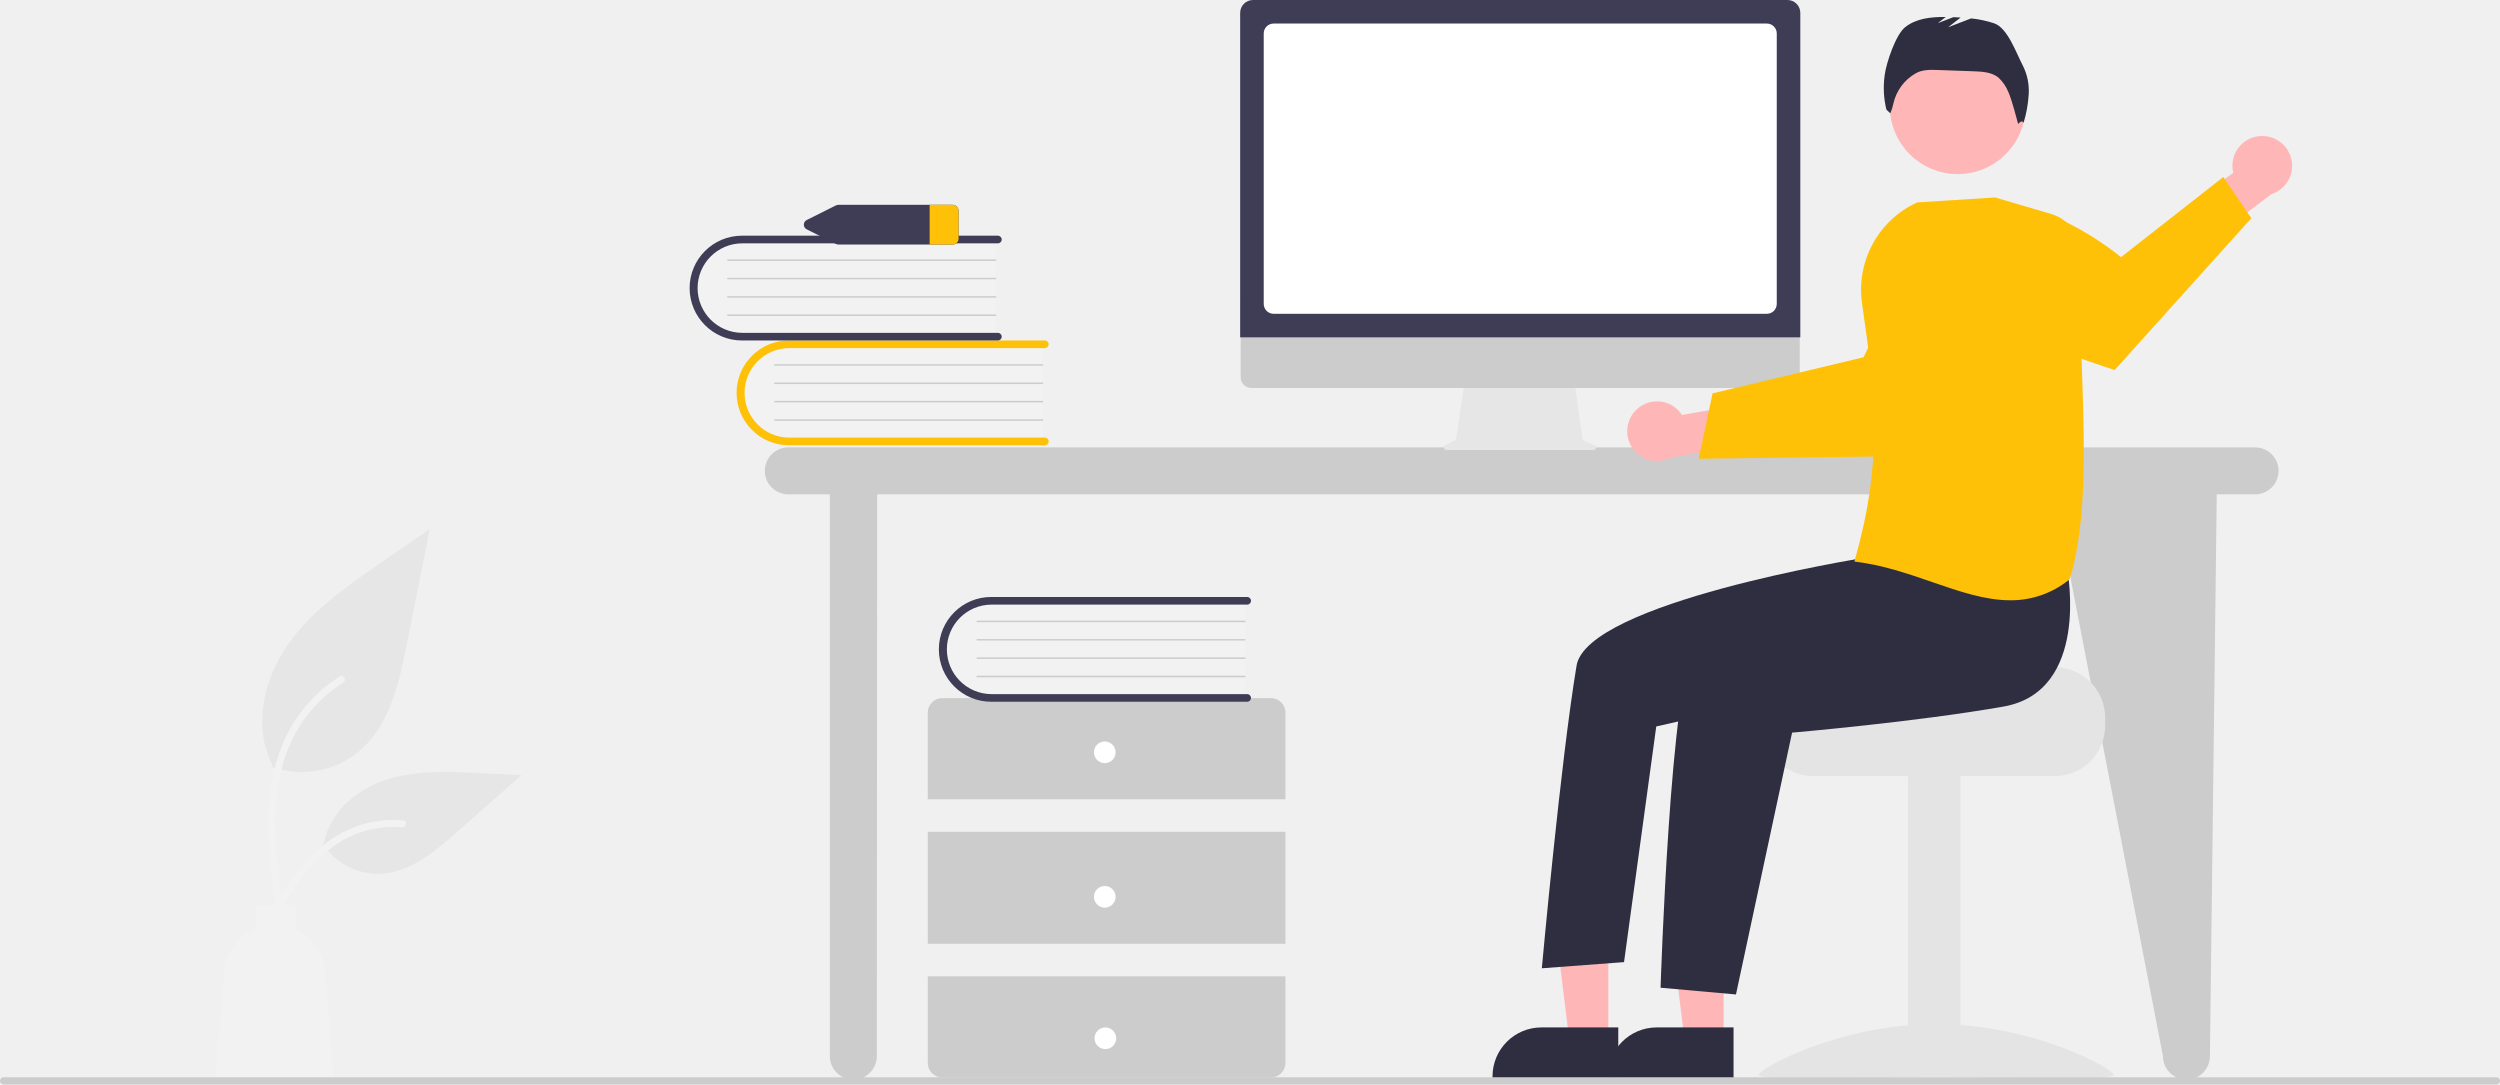
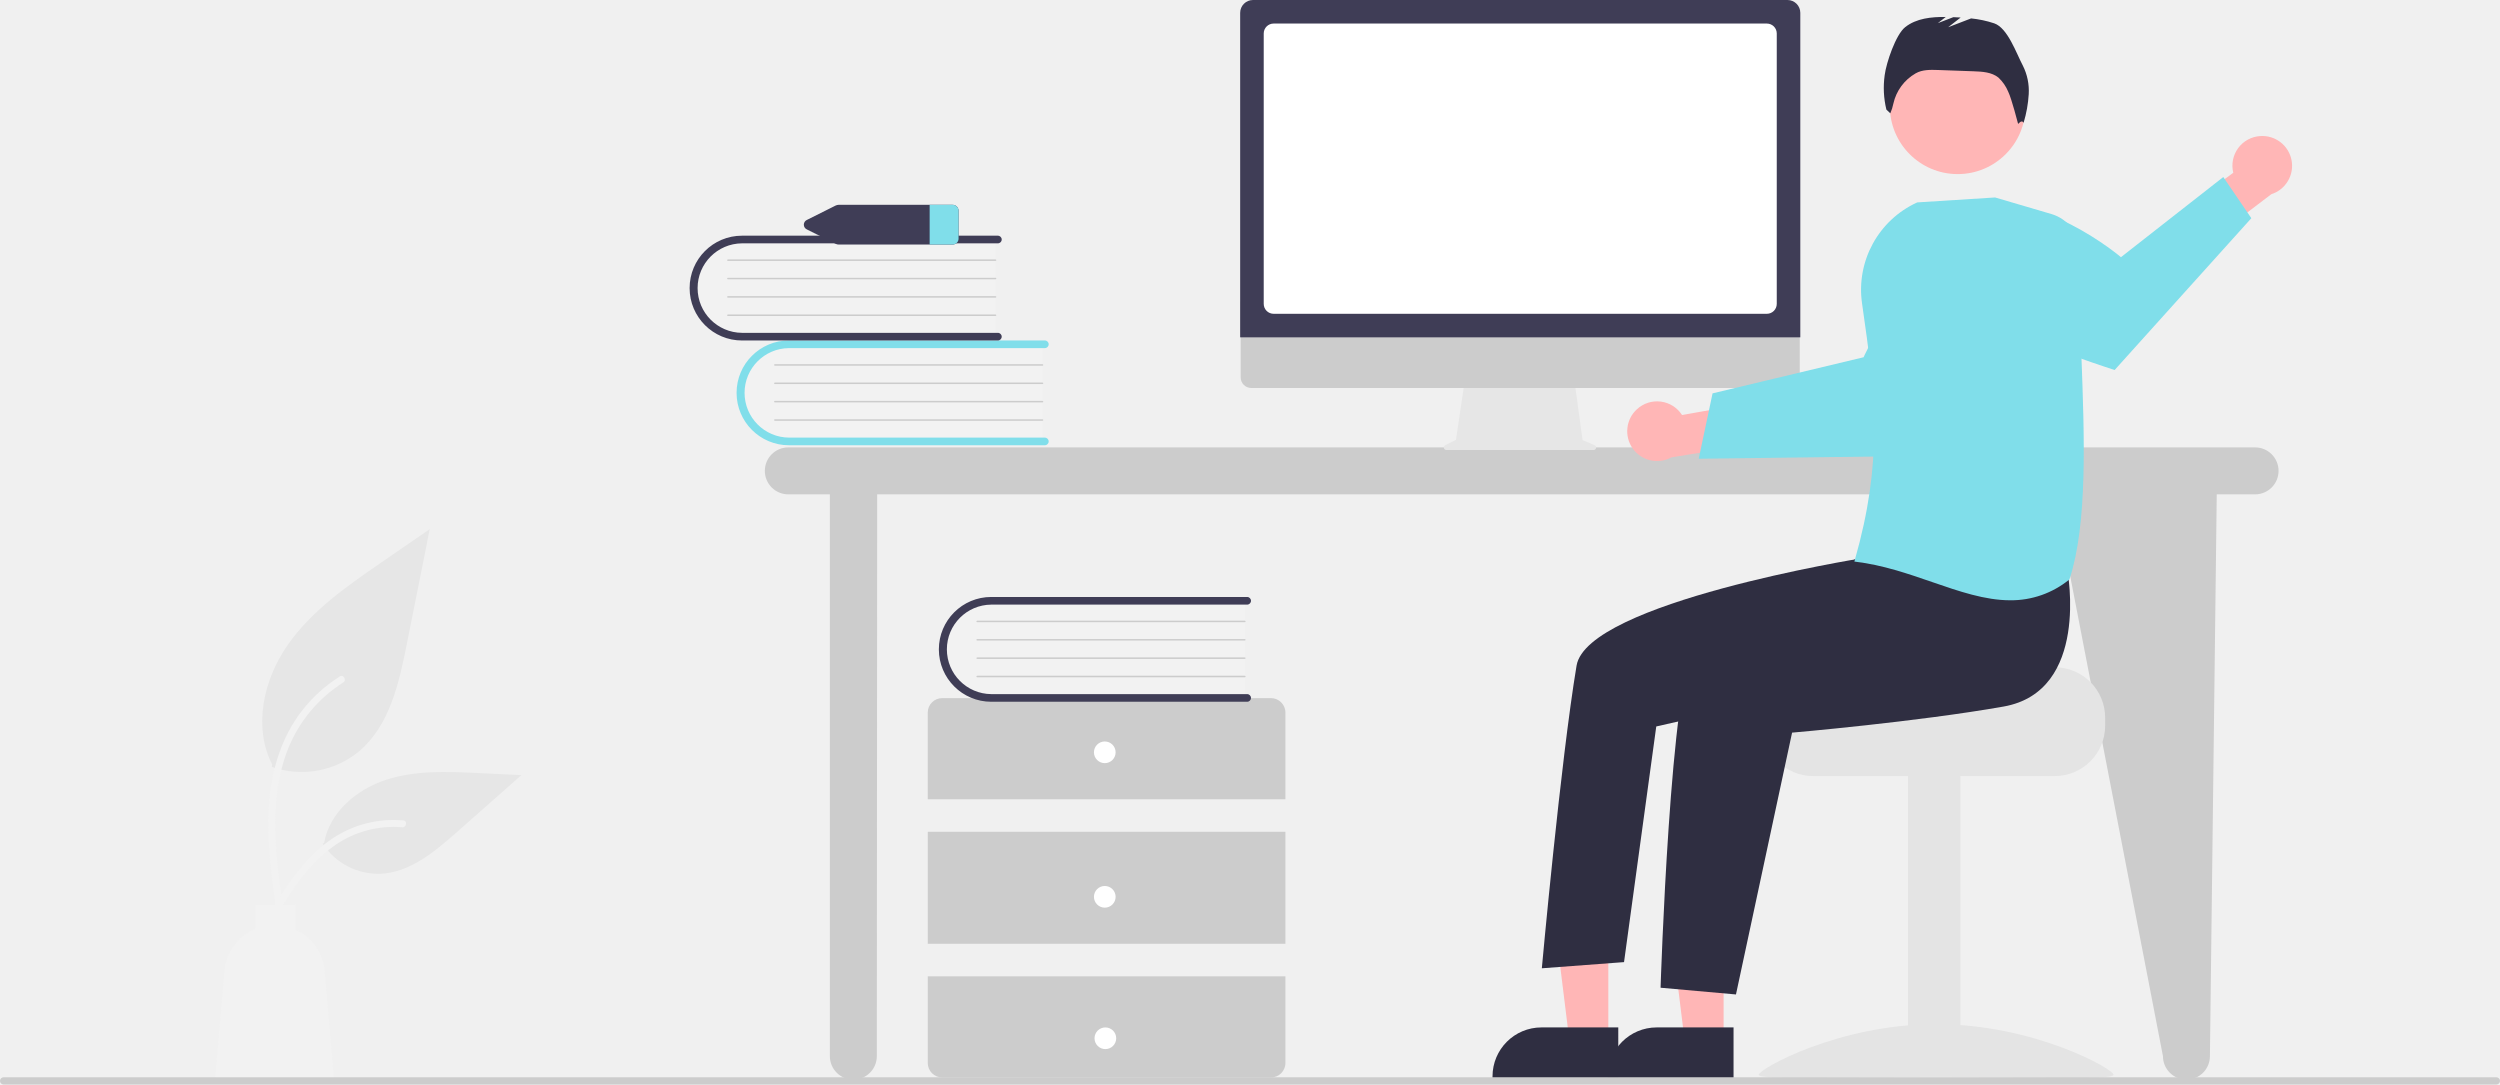
<svg xmlns="http://www.w3.org/2000/svg" data-name="Layer 1" width="979.327" height="424.837" viewBox="0 0 979.327 424.837">
  <path d="M993.718,412.839H419.142a9.199,9.199,0,0,0,0,18.398H435.417V651.303a9.199,9.199,0,0,0,18.398,0l.14-220.065h461.156l42.52,220.065a9.199,9.199,0,1,0,18.398,0l2.676-220.065h15.014a9.199,9.199,0,0,0,0-18.398Z" transform="translate(-110.3366 -237.5817)" fill="#ccc" />
  <path d="M518.737,371.85v38.955H421.141a19.489,19.489,0,1,1-1.355-38.955q.677-.024,1.355,0Z" transform="translate(-110.3366 -237.5817)" fill="#f2f2f2" />
-   <path d="M521.134,410.506a1.499,1.499,0,0,1-1.498,1.498H419.403a20.526,20.526,0,0,1,0-41.052H519.636a1.498,1.498,0,1,1,0,2.997H419.403a17.53,17.53,0,0,0,0,35.059H519.636A1.499,1.499,0,0,1,521.134,410.506Z" transform="translate(-110.3366 -237.5817)" fill="#ffc107" />
+   <path d="M521.134,410.506a1.499,1.499,0,0,1-1.498,1.498H419.403a20.526,20.526,0,0,1,0-41.052H519.636a1.498,1.498,0,1,1,0,2.997H419.403a17.53,17.53,0,0,0,0,35.059H519.636A1.499,1.499,0,0,1,521.134,410.506Z" transform="translate(-110.3366 -237.5817)" fill="#80deea" />
  <path d="M518.737,380.84H413.859a.3.3,0,0,1-.006-.599H518.737a.3.3,0,0,1,0,.599Z" transform="translate(-110.3366 -237.5817)" fill="#ccc" />
  <path d="M518.737,388.032H413.859a.3.3,0,0,1-.006-.599H518.737a.3.3,0,0,1,0,.599Z" transform="translate(-110.3366 -237.5817)" fill="#ccc" />
  <path d="M518.737,395.223H413.859a.3.3,0,0,1-.006-.599H518.737a.3.3,0,0,1,0,.599Z" transform="translate(-110.3366 -237.5817)" fill="#ccc" />
  <path d="M518.737,402.415H413.859a.3.3,0,0,1-.006-.599H518.737a.3.3,0,0,1,0,.599Z" transform="translate(-110.3366 -237.5817)" fill="#ccc" />
  <path d="M500.339,330.809v38.955H402.743a19.489,19.489,0,0,1-1.355-38.955q.677-.024,1.355,0Z" transform="translate(-110.3366 -237.5817)" fill="#f2f2f2" />
  <path d="M502.737,369.464a1.499,1.499,0,0,1-1.498,1.498H401.005a20.526,20.526,0,0,1,0-41.052H501.239a1.498,1.498,0,1,1,0,2.997H401.005a17.53,17.53,0,0,0,0,35.059H501.239A1.499,1.499,0,0,1,502.737,369.464Z" transform="translate(-110.3366 -237.5817)" fill="#3f3d56" />
  <path d="M500.339,339.799H395.461a.3.3,0,0,1-.006-.599H500.339a.3.3,0,0,1,0,.599Z" transform="translate(-110.3366 -237.5817)" fill="#ccc" />
  <path d="M500.339,346.991H395.461a.3.3,0,0,1-.006-.599H500.339a.3.3,0,0,1,0,.599Z" transform="translate(-110.3366 -237.5817)" fill="#ccc" />
  <path d="M500.339,354.182H395.461a.3.3,0,0,1-.006-.599H500.339a.3.3,0,0,1,0,.599Z" transform="translate(-110.3366 -237.5817)" fill="#ccc" />
  <path d="M500.339,361.374H395.461a.3.3,0,0,1-.006-.599H500.339a.3.3,0,0,1,0,.599Z" transform="translate(-110.3366 -237.5817)" fill="#ccc" />
  <path d="M613.874,550.683V516.718a5.661,5.661,0,0,0-5.661-5.661H479.428a5.661,5.661,0,0,0-5.661,5.661v33.965Z" transform="translate(-110.3366 -237.5817)" fill="#ccc" />
  <rect x="363.431" y="325.839" width="140.106" height="43.872" fill="#ccc" />
  <path d="M473.768,620.029V653.994a5.661,5.661,0,0,0,5.661,5.661H608.213a5.661,5.661,0,0,0,5.661-5.661V620.029Z" transform="translate(-110.3366 -237.5817)" fill="#ccc" />
  <circle cx="432.776" cy="294.704" r="4.246" fill="#fff" />
  <circle cx="432.776" cy="351.312" r="4.246" fill="#fff" />
  <circle cx="433.004" cy="406.722" r="4.246" fill="#fff" />
  <path d="M597.989,472.331v38.955H500.393a19.489,19.489,0,0,1-1.356-38.955q.678-.024,1.356,0Z" transform="translate(-110.3366 -237.5817)" fill="#f2f2f2" />
  <path d="M600.386,510.986a1.499,1.499,0,0,1-1.498,1.498H498.655a20.526,20.526,0,0,1-.025-41.052H598.888a1.498,1.498,0,1,1,0,2.997H498.655a17.53,17.53,0,0,0,0,35.059H598.888A1.499,1.499,0,0,1,600.386,510.986Z" transform="translate(-110.3366 -237.5817)" fill="#3f3d56" />
  <path d="M597.989,481.32H493.111a.3.3,0,0,1-.006-.599H597.989a.3.3,0,0,1,0,.599Z" transform="translate(-110.3366 -237.5817)" fill="#ccc" />
  <path d="M597.989,488.512H493.111a.3.3,0,0,1-.006-.599H597.989a.3.3,0,0,1,0,.599Z" transform="translate(-110.3366 -237.5817)" fill="#ccc" />
  <path d="M597.989,495.703H493.111a.3.3,0,0,1-.006-.599H597.989a.3.3,0,0,1,0,.599Z" transform="translate(-110.3366 -237.5817)" fill="#ccc" />
  <path d="M597.989,502.895H493.111a.3.3,0,0,1-.006-.599H597.989a.3.3,0,0,1,0,.599Z" transform="translate(-110.3366 -237.5817)" fill="#ccc" />
  <path d="M483.367,317.814H438.902a2.747,2.747,0,0,0-1.217.283l-11.223,5.618a2.045,2.045,0,0,0,0,3.764l11.223,5.618a2.747,2.747,0,0,0,1.217.283h44.466a2.334,2.334,0,0,0,2.463-2.165v-11.237A2.334,2.334,0,0,0,483.367,317.814Z" transform="translate(-110.3366 -237.5817)" fill="#3f3d56" />
-   <path d="M485.83,319.979v11.237a2.334,2.334,0,0,1-2.463,2.165h-8.859V317.814h8.859A2.334,2.334,0,0,1,485.83,319.979Z" transform="translate(-110.3366 -237.5817)" fill="#ffc107" />
+   <path d="M485.83,319.979v11.237a2.334,2.334,0,0,1-2.463,2.165h-8.859V317.814h8.859A2.334,2.334,0,0,1,485.83,319.979Z" transform="translate(-110.3366 -237.5817)" fill="#80deea" />
  <path d="M216.781,537.993a35.34,35.34,0,0,0,34.126-6.011c11.953-10.032,15.7-26.56,18.749-41.864q4.509-22.633,9.019-45.266l-18.882,13.002c-13.579,9.35-27.464,18.999-36.866,32.542S209.421,522.426,216.975,537.08" transform="translate(-110.3366 -237.5817)" fill="#e6e6e6" />
  <path d="M218.395,592.797c-1.911-13.921-3.876-28.02-2.536-42.09,1.191-12.496,5.003-24.7,12.764-34.707a57.736,57.736,0,0,1,14.813-13.423c1.481-.935,2.845,1.413,1.37,2.343a54.888,54.888,0,0,0-21.711,26.196c-4.727,12.023-5.486,25.128-4.671,37.9.493,7.723,1.537,15.396,2.589,23.059a1.406,1.406,0,0,1-.948,1.669,1.365,1.365,0,0,1-1.669-.948Z" transform="translate(-110.3366 -237.5817)" fill="#f2f2f2" />
  <path d="M236.802,568.164a26.014,26.014,0,0,0,22.666,11.699c11.474-.545,21.04-8.553,29.651-16.156l25.47-22.488-16.857-.807c-12.122-.58-24.557-1.121-36.104,2.617s-22.195,12.735-24.306,24.686" transform="translate(-110.3366 -237.5817)" fill="#e6e6e6" />
  <path d="M212.994,600.8c9.199-16.276,19.868-34.365,38.933-40.147A43.445,43.445,0,0,1,268.302,558.962c1.739.15,1.304,2.83-.431,2.68a40.361,40.361,0,0,0-26.133,6.914c-7.369,5.016-13.106,11.988-17.962,19.383-2.974,4.529-5.639,9.251-8.303,13.966-.852,1.507-3.341.419-2.479-1.105Z" transform="translate(-110.3366 -237.5817)" fill="#f2f2f2" />
  <path d="M198.255,617.932a19.698,19.698,0,0,1,12.071-16.498v-9.41h15.782v9.706a19.688,19.688,0,0,1,11.414,16.202l3.711,43.138H194.544Z" transform="translate(-110.3366 -237.5817)" fill="#f2f2f2" />
  <path d="M734.973,411.955l-4.695-1.977-3.221-23.536h-42.889l-3.491,23.439-4.2,2.1a.997.997,0,0,0,.446,1.89h57.663A.997.997,0,0,0,734.973,411.955Z" transform="translate(-110.3366 -237.5817)" fill="#e6e6e6" />
  <path d="M811.19,389.574H600.507a4.174,4.174,0,0,1-4.165-4.174V355.691H815.354V385.4A4.174,4.174,0,0,1,811.19,389.574Z" transform="translate(-110.3366 -237.5817)" fill="#ccc" />
  <path d="M815.575,369.732H596.15V242.613a5.037,5.037,0,0,1,5.032-5.032h209.361a5.038,5.038,0,0,1,5.032,5.032Z" transform="translate(-110.3366 -237.5817)" fill="#3f3d56" />
  <path d="M802.469,360.506h-193.214a3.883,3.883,0,0,1-3.879-3.879V250.687a3.884,3.884,0,0,1,3.879-3.879h193.214a3.884,3.884,0,0,1,3.879,3.879V356.627A3.883,3.883,0,0,1,802.469,360.506Z" transform="translate(-110.3366 -237.5817)" fill="#fff" />
  <path d="M751.58,397.887a11.616,11.616,0,0,1,17.666,2.272l26.134-4.646,6.697,15.193-36.999,6.043a11.679,11.679,0,0,1-13.499-18.862Z" transform="translate(-110.3366 -237.5817)" fill="#ffb6b6" />
-   <path d="M775.776,417.286l27.246-.34,3.449-.047,55.433-.698s15.053-14.361,28.161-29.146l-1.837-13.288A54.292,54.292,0,0,0,870.023,340.152C851.25,352.696,840.363,377.526,840.363,377.526l-34.37,8.221-3.438.822-21.356,5.103Z" transform="translate(-110.3366 -237.5817)" fill="#ffc107" />
+   <path d="M775.776,417.286l27.246-.34,3.449-.047,55.433-.698s15.053-14.361,28.161-29.146l-1.837-13.288A54.292,54.292,0,0,0,870.023,340.152C851.25,352.696,840.363,377.526,840.363,377.526l-34.37,8.221-3.438.822-21.356,5.103Z" transform="translate(-110.3366 -237.5817)" fill="#80deea" />
  <path d="M915.25,498.962H864.392c0,2.179-55.594,3.948-55.594,3.948a20.309,20.309,0,0,0-3.332,3.158,19.597,19.597,0,0,0-4.58,12.633v3.158a19.746,19.746,0,0,0,19.739,19.739h94.625a19.756,19.756,0,0,0,19.739-19.739v-3.158A19.766,19.766,0,0,0,915.25,498.962Z" transform="translate(-110.3366 -237.5817)" fill="#e4e4e4" />
  <rect x="747.402" y="303.231" width="20.528" height="118.49" fill="#e4e4e4" />
  <path d="M799.312,658.581c0,2.218,31.107.858,69.48.858s69.48,1.36,69.48-.858-31.107-19.807-69.48-19.807S799.312,656.363,799.312,658.581Z" transform="translate(-110.3366 -237.5817)" fill="#e4e4e4" />
  <polygon points="675.186 407.461 659.908 407.46 652.64 348.531 675.188 348.532 675.186 407.461" fill="#ffb6b6" />
  <path d="M789.419,659.852l-49.262-.002v-.623a19.175,19.175,0,0,1,19.174-19.174h.001l30.088.001Z" transform="translate(-110.3366 -237.5817)" fill="#2f2e41" />
  <polygon points="630.031 407.461 614.753 407.46 607.485 348.531 630.033 348.532 630.031 407.461" fill="#ffb6b6" />
  <path d="M744.264,659.852l-49.262-.002v-.623a19.175,19.175,0,0,1,19.174-19.174h.001l30.088.001Z" transform="translate(-110.3366 -237.5817)" fill="#2f2e41" />
  <circle cx="766.887" cy="41.636" r="26.564" fill="#ffb6b6" />
  <path d="M920.217,461.224s8.913,47.131-25,53.132-82.866,10.22-82.866,10.22L790.367,627.143l-29.534-2.637s3.928-123.467,13.588-133.127,70.712-38.583,70.712-38.583Z" transform="translate(-110.3366 -237.5817)" fill="#2f2e41" />
  <path d="M853.983,441.471,839.151,456.351s-107.094,17.25-111.226,41.985c-6.237,37.344-13.605,118.552-13.605,118.552l32.199-2.415,12.626-92.311,51.518-11.719L869.277,478.5Z" transform="translate(-110.3366 -237.5817)" fill="#2f2e41" />
  <path d="M902.785,263.361c-2.622-4.948-5.954-14.808-11.247-16.637a42.077,42.077,0,0,0-9.058-1.93l-8.996,3.46,4.896-3.808q-1.43-.085-2.858-.139l-6.07,2.335,3.105-2.415c-5.659-.058-11.5.53-15.885,3.975-3.738,2.937-7.442,14.062-8.041,18.778a35.917,35.917,0,0,0,.66,13.531l1.537,1.462a18.859,18.859,0,0,0,1.206-3.839,18.181,18.181,0,0,1,8.703-11.806l.084-.047c2.578-1.451,5.707-1.384,8.663-1.278l14.042.505c3.378.122,7.016.335,9.65,2.454a15.888,15.888,0,0,1,3.858,5.589c1.309,2.641,3.866,12.604,3.866,12.604s1.447-1.881,2.14-.481a48.398,48.398,0,0,0,2.014-11.233A22.009,22.009,0,0,0,902.785,263.361Z" transform="translate(-110.3366 -237.5817)" fill="#2f2e41" />
  <path d="M995.694,290.883A11.616,11.616,0,0,0,985.181,305.261l-21.361,15.757,6.41,15.317,29.854-22.676a11.679,11.679,0,0,0-4.389-22.776Z" transform="translate(-110.3366 -237.5817)" fill="#ffb6b6" />
-   <path d="M992.256,323.052l-53.551,59.474s-25.609-8.198-45.415-17.086l-8.898-27.328a54.343,54.343,0,0,1-2.601-19.664c27.456-7.306,59.391,19.879,59.391,19.879l40.085-31.399Z" transform="translate(-110.3366 -237.5817)" fill="#ffc107" />
-   <path d="M867.301,465.617c-9.554-3.3-19.433-6.713-30.089-7.994l-.458-.055.126-.443c11.031-38.731,8.278-63.507,2.872-100.723a37.591,37.591,0,0,1,21.548-39.501l.065-.03,30.434-1.934.069-.004,22.134,6.51a15.183,15.183,0,0,1,10.867,14.831c-.24,12.239.269,25.904.807,40.371,1.208,32.456,2.457,66.016-4.63,87.792l-.037.114-.095.074a36.099,36.099,0,0,1-23.081,8.108C887.901,472.732,877.762,469.23,867.301,465.617Z" transform="translate(-110.3366 -237.5817)" fill="#ffc107" />
+   <path d="M992.256,323.052l-53.551,59.474s-25.609-8.198-45.415-17.086l-8.898-27.328a54.343,54.343,0,0,1-2.601-19.664c27.456-7.306,59.391,19.879,59.391,19.879l40.085-31.399Z" transform="translate(-110.3366 -237.5817)" fill="#80deea" />
+   <path d="M867.301,465.617c-9.554-3.3-19.433-6.713-30.089-7.994l-.458-.055.126-.443c11.031-38.731,8.278-63.507,2.872-100.723a37.591,37.591,0,0,1,21.548-39.501l.065-.03,30.434-1.934.069-.004,22.134,6.51a15.183,15.183,0,0,1,10.867,14.831c-.24,12.239.269,25.904.807,40.371,1.208,32.456,2.457,66.016-4.63,87.792l-.037.114-.095.074a36.099,36.099,0,0,1-23.081,8.108C887.901,472.732,877.762,469.23,867.301,465.617Z" transform="translate(-110.3366 -237.5817)" fill="#80deea" />
  <path d="M1088.248,662.418H111.752a1.415,1.415,0,1,1,0-2.83h976.496a1.415,1.415,0,1,1,0,2.83Z" transform="translate(-110.3366 -237.5817)" fill="#ccc" />
</svg>
